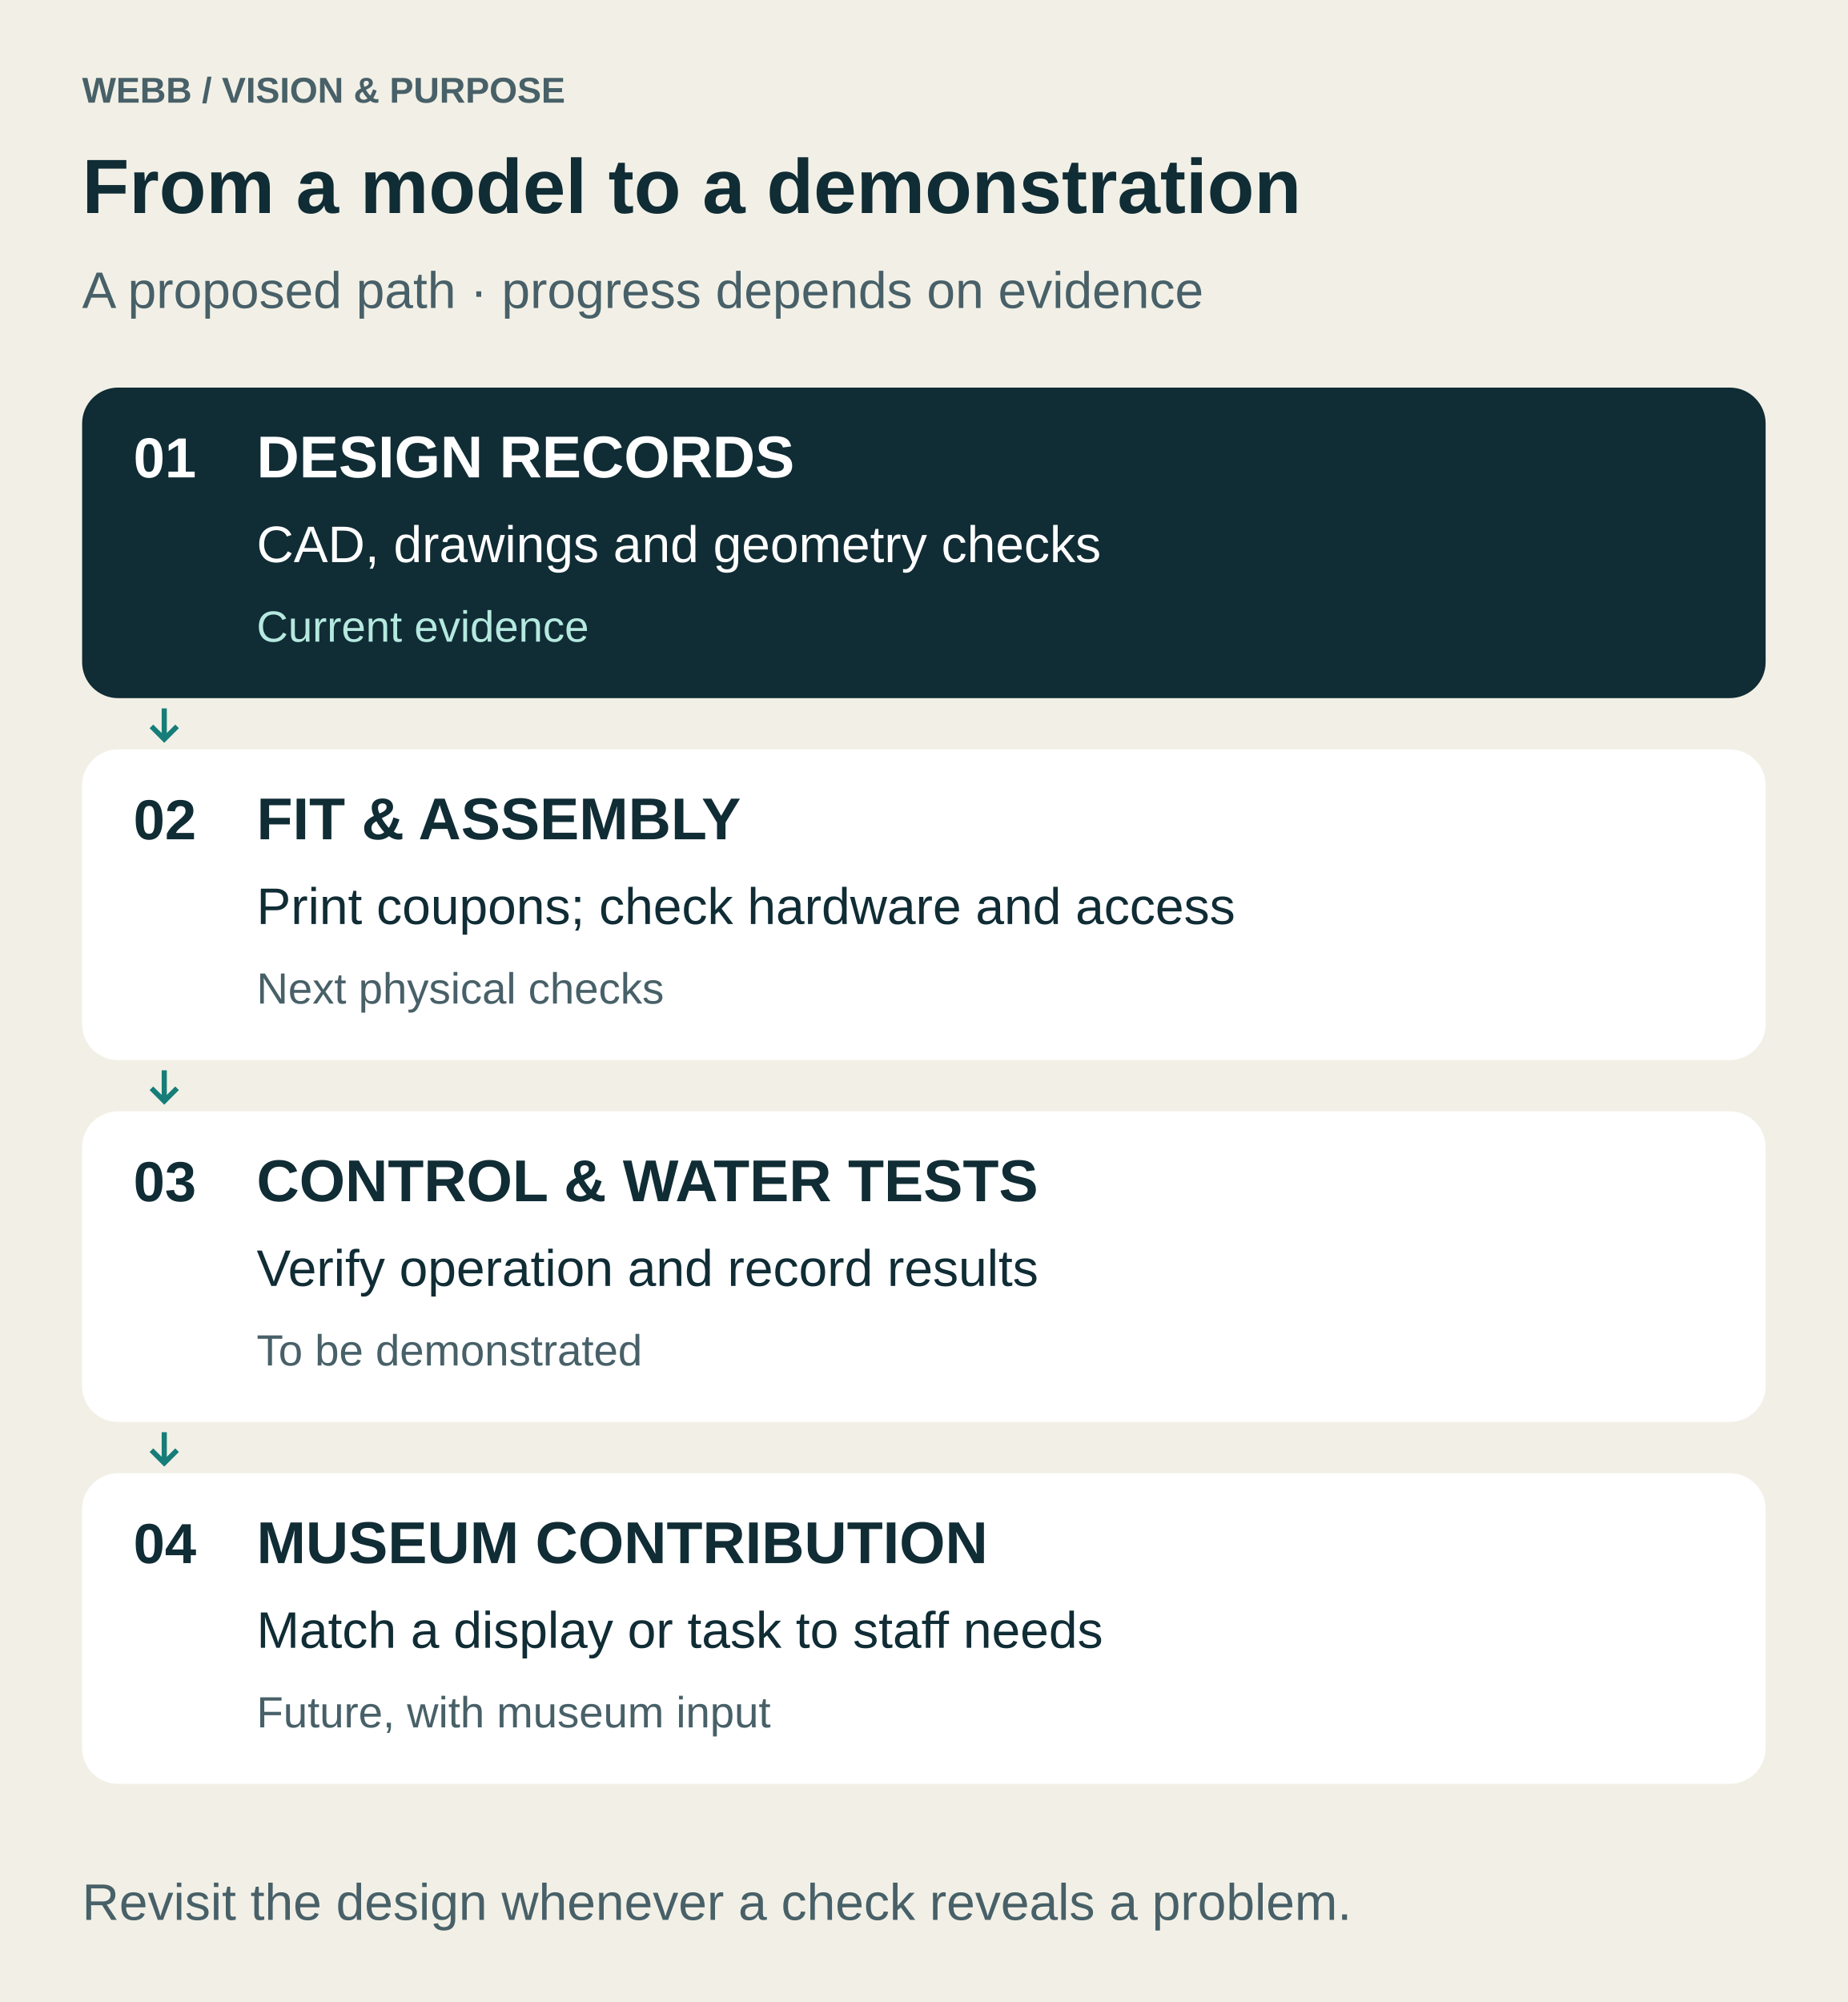
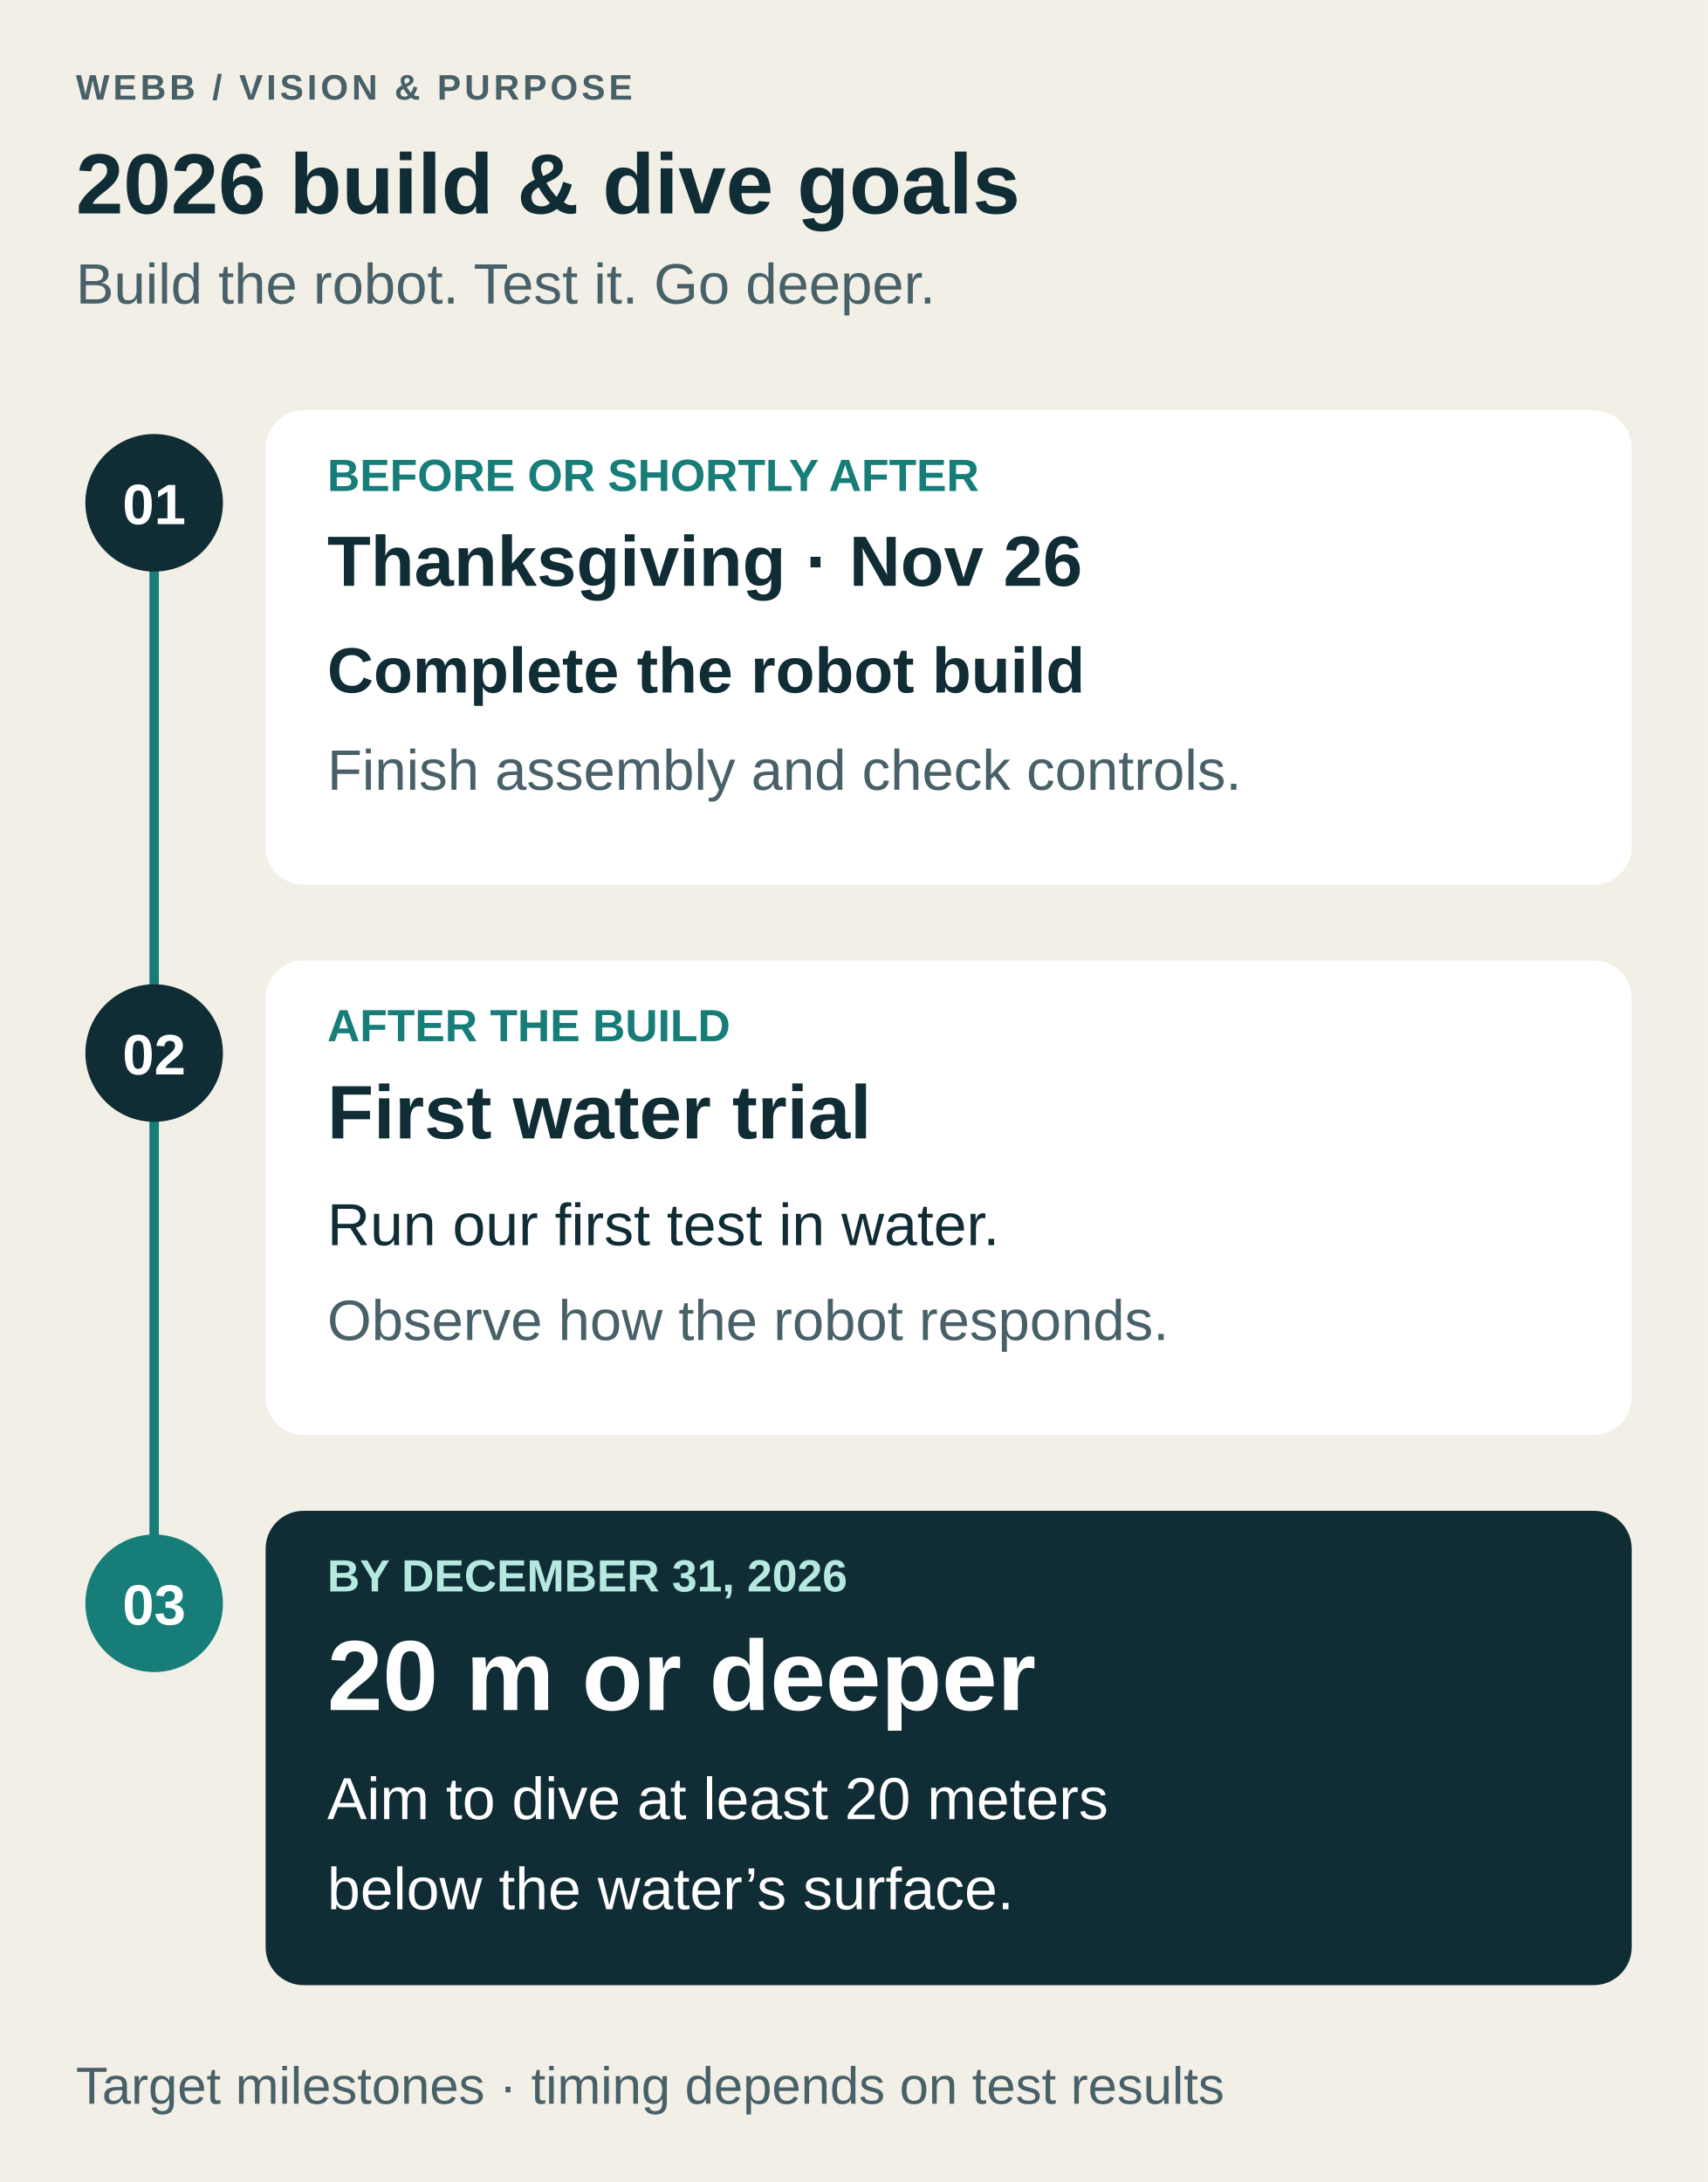
- <svg xmlns="http://www.w3.org/2000/svg" width="720" height="780" viewBox="0 0 720 780" role="img" aria-labelledby="title desc" font-family="Arial, Helvetica, sans-serif">
-   <rect x="0" y="0" width="720" height="780" rx="0" fill="#f2f0e6" stroke="none" />
-   <text x="32" y="40" font-size="14" fill="#486068" font-weight="700">WEBB / VISION &amp; PURPOSE</text>
-   <text x="32" y="83" font-size="30" fill="#102c35" font-weight="700">From a model to a demonstration</text>
-   <text x="32" y="120" font-size="20" fill="#486068" font-weight="400">A proposed path · progress depends on evidence</text>
-   <rect x="32" y="151" width="656" height="121" rx="14" fill="#102c35" stroke="none" />
-   <text x="52" y="186" font-size="22" fill="#fff" font-weight="700">01</text>
-   <text x="100" y="186" font-size="23" fill="#fff" font-weight="700">DESIGN RECORDS</text>
-   <text x="100" y="219" font-size="20" fill="#fff" font-weight="400">CAD, drawings and geometry checks</text>
-   <text x="100" y="250" font-size="17" fill="#b5e9df" font-weight="400">Current evidence</text>
-   <path d="M64 276 v12 m-5 -5 l5 5 5 -5" stroke="#177d79" stroke-width="2" fill="none" />
-   <rect x="32" y="292" width="656" height="121" rx="14" fill="#fff" stroke="none" />
-   <text x="52" y="327" font-size="22" fill="#102c35" font-weight="700">02</text>
-   <text x="100" y="327" font-size="23" fill="#102c35" font-weight="700">FIT &amp; ASSEMBLY</text>
-   <text x="100" y="360" font-size="20" fill="#102c35" font-weight="400">Print coupons; check hardware and access</text>
-   <text x="100" y="391" font-size="17" fill="#486068" font-weight="400">Next physical checks</text>
-   <path d="M64 417 v12 m-5 -5 l5 5 5 -5" stroke="#177d79" stroke-width="2" fill="none" />
-   <rect x="32" y="433" width="656" height="121" rx="14" fill="#fff" stroke="none" />
-   <text x="52" y="468" font-size="22" fill="#102c35" font-weight="700">03</text>
-   <text x="100" y="468" font-size="23" fill="#102c35" font-weight="700">CONTROL &amp; WATER TESTS</text>
-   <text x="100" y="501" font-size="20" fill="#102c35" font-weight="400">Verify operation and record results</text>
-   <text x="100" y="532" font-size="17" fill="#486068" font-weight="400">To be demonstrated</text>
-   <path d="M64 558 v12 m-5 -5 l5 5 5 -5" stroke="#177d79" stroke-width="2" fill="none" />
-   <rect x="32" y="574" width="656" height="121" rx="14" fill="#fff" stroke="none" />
-   <text x="52" y="609" font-size="22" fill="#102c35" font-weight="700">04</text>
-   <text x="100" y="609" font-size="23" fill="#102c35" font-weight="700">MUSEUM CONTRIBUTION</text>
-   <text x="100" y="642" font-size="20" fill="#102c35" font-weight="400">Match a display or task to staff needs</text>
-   <text x="100" y="673" font-size="17" fill="#486068" font-weight="400">Future, with museum input</text>
-   <text x="32" y="748" font-size="20" fill="#486068" font-weight="400">Revisit the design whenever a check reveals a problem.</text>
+ <svg xmlns="http://www.w3.org/2000/svg" width="720" height="920" viewBox="0 0 720 920" role="img" aria-labelledby="title desc" font-family="Arial, Helvetica, sans-serif">
+   <rect width="720" height="920" fill="#f2f0e6" />
+   <text x="32" y="42" font-size="15" font-weight="700" letter-spacing="1.5" fill="#486068">WEBB / VISION &amp; PURPOSE</text>
+   <text x="32" y="90" font-size="36" font-weight="700" fill="#102c35">2026 build &amp; dive goals</text>
+   <text x="32" y="128" font-size="24" fill="#486068">Build the robot. Test it. Go deeper.</text>
+   <path d="M65 212V676" stroke="#177d79" stroke-width="4" />
+   <circle cx="65" cy="212" r="29" fill="#102c35" />
+   <text x="65" y="221" text-anchor="middle" font-size="24" font-weight="700" fill="#fff">01</text>
+   <rect x="112" y="173" width="576" height="200" rx="16" fill="#fff" />
+   <text x="138" y="207" font-size="19" font-weight="700" fill="#177d79">BEFORE OR SHORTLY AFTER</text>
+   <text x="138" y="247" font-size="30" font-weight="700" fill="#102c35">Thanksgiving · Nov 26</text>
+   <text x="138" y="292" font-size="27" font-weight="700" fill="#102c35">Complete the robot build</text>
+   <text x="138" y="333" font-size="24" fill="#486068">Finish assembly and check controls.</text>
+   <circle cx="65" cy="444" r="29" fill="#102c35" />
+   <text x="65" y="453" text-anchor="middle" font-size="24" font-weight="700" fill="#fff">02</text>
+   <rect x="112" y="405" width="576" height="200" rx="16" fill="#fff" />
+   <text x="138" y="439" font-size="19" font-weight="700" fill="#177d79">AFTER THE BUILD</text>
+   <text x="138" y="480" font-size="32" font-weight="700" fill="#102c35">First water trial</text>
+   <text x="138" y="525" font-size="25" fill="#102c35">Run our first test in water.</text>
+   <text x="138" y="565" font-size="24" fill="#486068">Observe how the robot responds.</text>
+   <circle cx="65" cy="676" r="29" fill="#177d79" />
+   <text x="65" y="685" text-anchor="middle" font-size="24" font-weight="700" fill="#fff">03</text>
+   <rect x="112" y="637" width="576" height="200" rx="16" fill="#102c35" />
+   <text x="138" y="671" font-size="19" font-weight="700" fill="#b5e9df">BY DECEMBER 31, 2026</text>
+   <text x="138" y="721" font-size="42" font-weight="700" fill="#fff">20 m or deeper</text>
+   <text x="138" y="767" font-size="25" fill="#fff">Aim to dive at least 20 meters</text>
+   <text x="138" y="805" font-size="25" fill="#fff">below the water’s surface.</text>
+   <text x="32" y="887" font-size="22" fill="#486068">Target milestones · timing depends on test results</text>
</svg>
